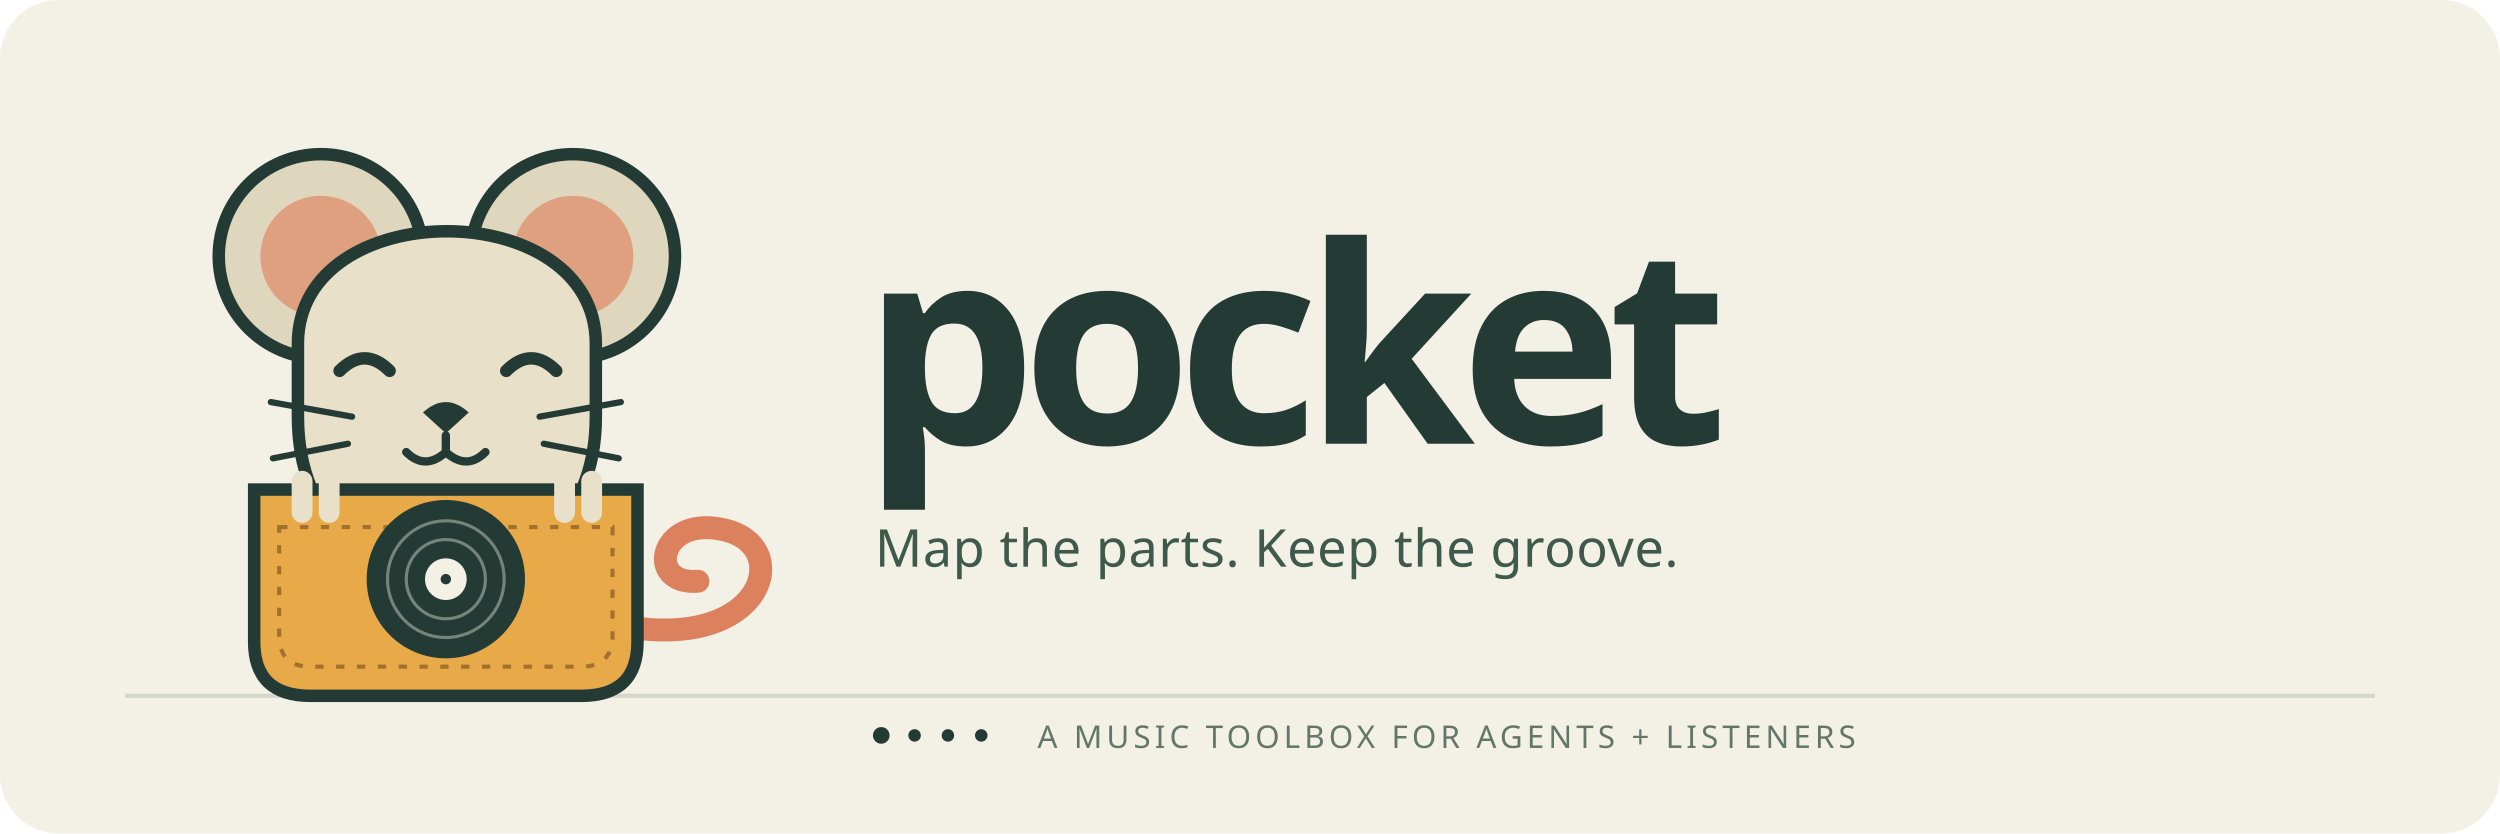
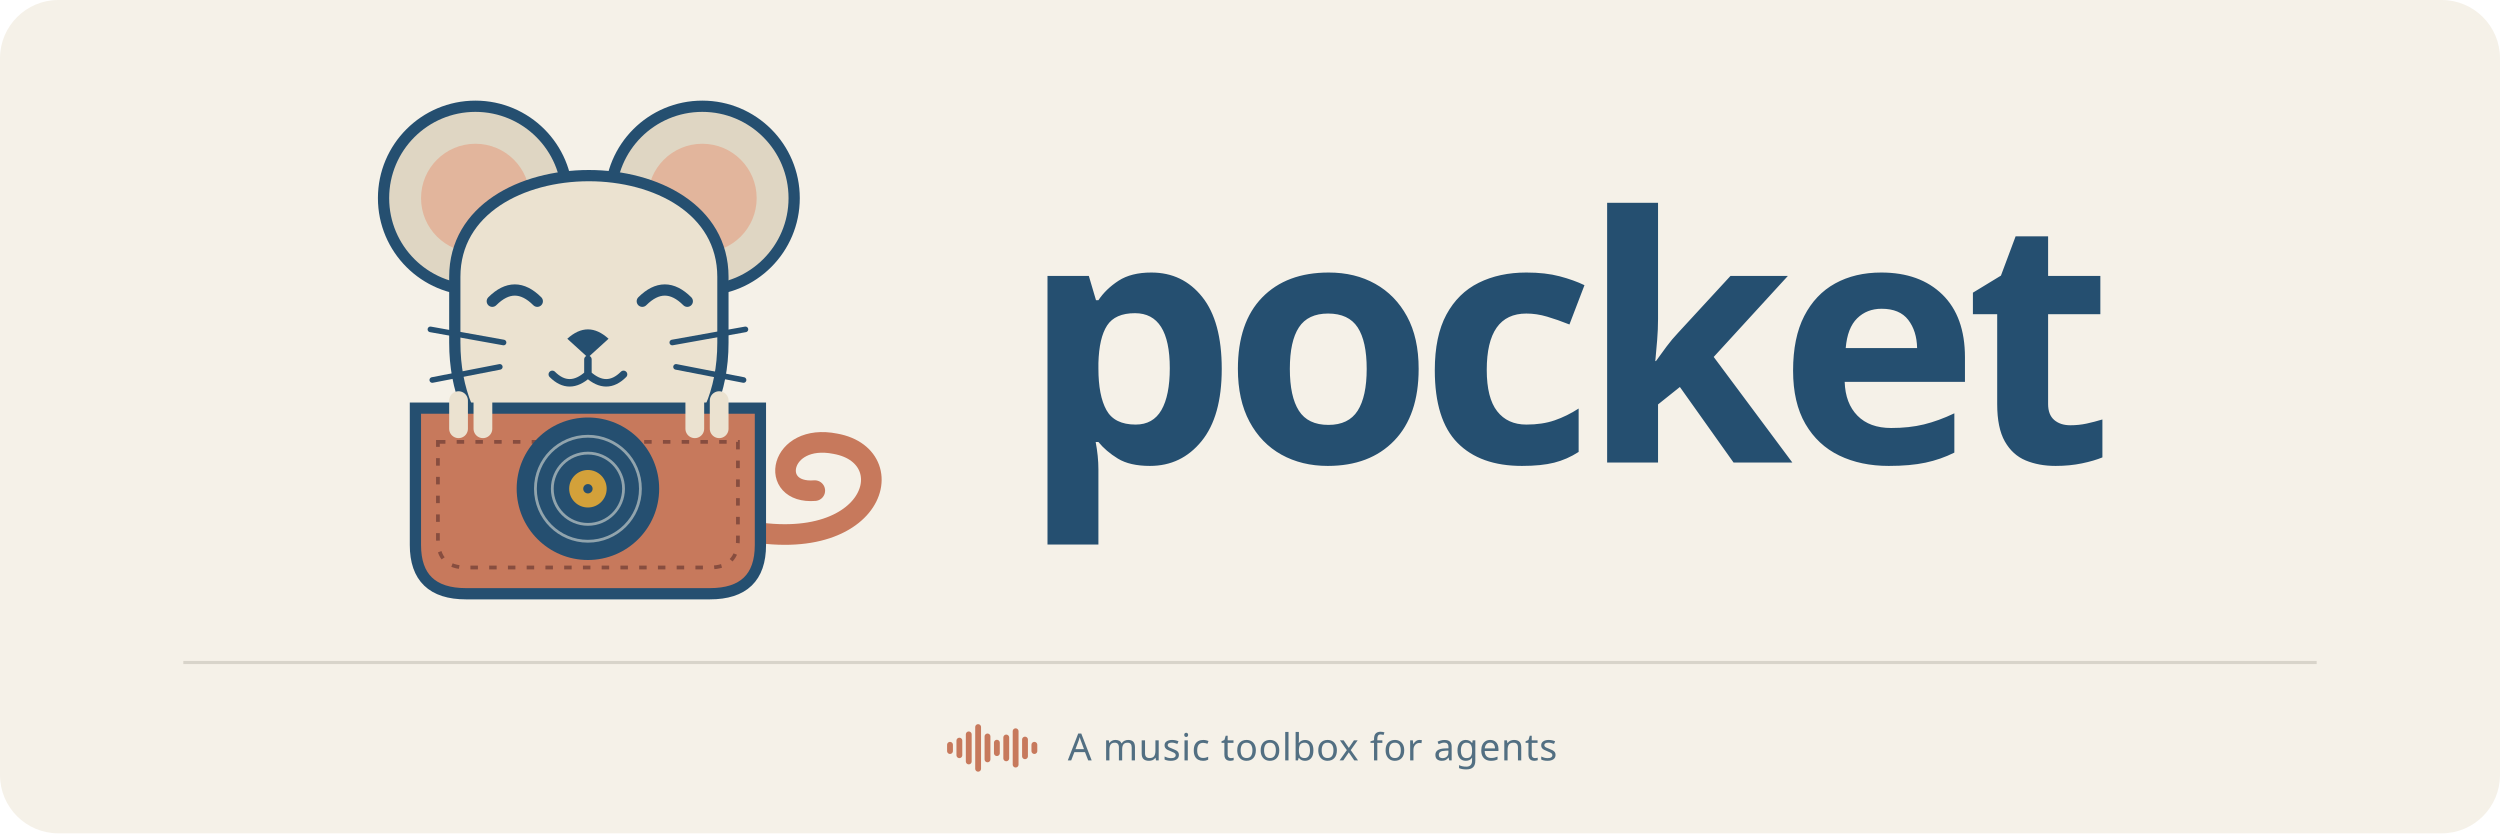
<svg xmlns="http://www.w3.org/2000/svg" width="1200" height="400" viewBox="0 0 1200 400" role="img" aria-labelledby="title desc">
-   <rect width="1200" height="400" rx="28" fill="#f3f0e6" />
-   <path d="M60 334H1140" stroke="#d5d7ca" stroke-width="2" />
-   <g transform="translate(56 24)">
-     <path d="M225 272c84 26 104-35 65-42-30-6-36 27-11 25" fill="none" stroke="#db815d" stroke-width="11" stroke-linecap="round" />
-     <circle cx="98" cy="99" r="49" fill="#ded6bd" stroke="#243b35" stroke-width="6" />
-     <circle cx="219" cy="99" r="49" fill="#ded6bd" stroke="#243b35" stroke-width="6" />
-     <circle cx="98" cy="99" r="29" fill="#dfa080" />
-     <circle cx="219" cy="99" r="29" fill="#dfa080" />
-     <path d="M87 141c0-72 143-72 143 0v35c0 54-39 76-72 76-35 0-71-24-71-76z" fill="#e8e0c9" stroke="#243b35" stroke-width="6" />
-     <path d="M107 154q12-12 24 0m56 0q12-12 24 0" fill="none" stroke="#243b35" stroke-width="6" stroke-linecap="round" />
-     <path d="m147 174 11 10 11-10q-11-10-22 0" fill="#243b35" />
-     <path d="M158 185v8m0 0q-10 9-19 0m19 0q10 9 19 0" fill="none" stroke="#243b35" stroke-width="4" stroke-linecap="round" />
-     <path d="m113 176-39-7m37 20-36 7m128-20 39-7m-37 20 36 7" stroke="#243b35" stroke-width="3" stroke-linecap="round" />
-     <path d="M66 211h184v73q0 26-27 26H93q-27 0-27-26z" fill="#e8aa48" stroke="#243b35" stroke-width="6" />
-     <path d="M78 229h160v52q0 15-15 15H93q-15 0-15-15z" fill="none" stroke="#a3712d" stroke-width="2" stroke-dasharray="4 6" />
-     <circle cx="158" cy="254" r="38" fill="#243b35" />
-     <circle cx="158" cy="254" r="28" fill="none" stroke="#75857b" stroke-width="1.5" />
-     <circle cx="158" cy="254" r="19" fill="none" stroke="#75857b" stroke-width="1.5" />
-     <circle cx="158" cy="254" r="10" fill="#f3f0e6" />
-     <circle cx="158" cy="254" r="2.5" fill="#243b35" />
-     <path d="M89 207v15m13-15v15m113-15v15m13-15v15" stroke="#e8e0c9" stroke-width="10" stroke-linecap="round" />
+   <rect width="1200" height="400" rx="28" fill="#F5F1E8" />
+   <g id="pip" transform="translate(140 6) scale(.9)">
+     <path d="M225 272c84 26 104-35 65-42-30-6-36 27-11 25" fill="none" stroke="#C7795C" stroke-width="11" stroke-linecap="round" />
+     <circle cx="98" cy="99" r="49" fill="#DFD6C3" stroke="#254F70" stroke-width="6" />
+     <circle cx="219" cy="99" r="49" fill="#DFD6C3" stroke="#254F70" stroke-width="6" />
+     <circle cx="98" cy="99" r="29" fill="#E2B59C" />
+     <circle cx="219" cy="99" r="29" fill="#E2B59C" />
+     <path d="M87 141c0-72 143-72 143 0v35c0 54-39 76-72 76-35 0-71-24-71-76z" fill="#EBE2D0" stroke="#254F70" stroke-width="6" />
+     <path d="M107 154q12-12 24 0m56 0q12-12 24 0" fill="none" stroke="#254F70" stroke-width="6" stroke-linecap="round" />
+     <path d="m147 174 11 10 11-10q-11-10-22 0" fill="#254F70" />
+     <path d="M158 185v8m0 0q-10 9-19 0m19 0q10 9 19 0" fill="none" stroke="#254F70" stroke-width="4" stroke-linecap="round" />
+     <path d="m113 176-39-7m37 20-36 7m128-20 39-7m-37 20 36 7" stroke="#254F70" stroke-width="3" stroke-linecap="round" />
+     <path d="M66 211h184v73q0 26-27 26H93q-27 0-27-26z" fill="#C7795C" stroke="#254F70" stroke-width="6" />
+     <path d="M78 229h160v52q0 15-15 15H93q-15 0-15-15z" fill="none" stroke="#874D3F" stroke-width="2" stroke-dasharray="4 6" />
+     <circle cx="158" cy="254" r="38" fill="#254F70" />
+     <circle cx="158" cy="254" r="28" fill="none" stroke="#91A4AD" stroke-width="1.5" />
+     <circle cx="158" cy="254" r="19" fill="none" stroke="#91A4AD" stroke-width="1.5" />
+     <circle cx="158" cy="254" r="10" fill="#D3A13A" />
+     <circle cx="158" cy="254" r="2.5" fill="#254F70" />
+     <path d="M89 207v15m13-15v15m113-15v15m13-15v15" stroke="#EBE2D0" stroke-width="10" stroke-linecap="round" />
  </g>
-   <text x="414" y="213" fill="#243b35" font-family="Avenir Next, Trebuchet MS, sans-serif" font-size="132" font-weight="800" letter-spacing="-7">pocket</text>
-   <text x="420" y="272" fill="#3f5a4d" font-family="Avenir Next, Trebuchet MS, sans-serif" font-size="25" letter-spacing=".3">Map the parts. Keep the groove.</text>
-   <g fill="#243b35">
-     <circle cx="423" cy="353" r="4" />
-     <circle cx="439" cy="353" r="3" />
-     <circle cx="455" cy="353" r="3" />
-     <circle cx="471" cy="353" r="3" />
+   <text id="wordmark" x="490" y="222" fill="#254F70" font-family="Avenir Next, Trebuchet MS, sans-serif" font-size="164" font-weight="800" letter-spacing="-7">pocket</text>
+   <path d="M88 318H1112" stroke="#D8D4CA" stroke-width="1.5" />
+   <g id="footer" transform="translate(600 359)">
+     <g id="waveform" fill="none" stroke="#C7795C" stroke-width="2.8" stroke-linecap="round" aria-hidden="true">
+       <path d="M-144-1.5v3 M-139.5-3.5v7 M-135-6.5v13 M-130.5-10v20 M-126-5.5v11 M-121.5-2.5v5 M-117-5v10 M-112.5-8v16 M-108-4v8 M-103.5-1.5v3" />
+     </g>
+     <text x="30" y="6" text-anchor="middle" fill="#526F82" font-family="Avenir Next, Trebuchet MS, sans-serif" font-size="18" font-weight="500" letter-spacing=".35">A music toolbox for agents</text>
  </g>
-   <text x="498" y="359" fill="#63766a" font-family="Avenir Next, Trebuchet MS, sans-serif" font-size="15" letter-spacing="2">A MUSIC TOOLBOX FOR AGENTS + LISTENERS</text>
</svg>
